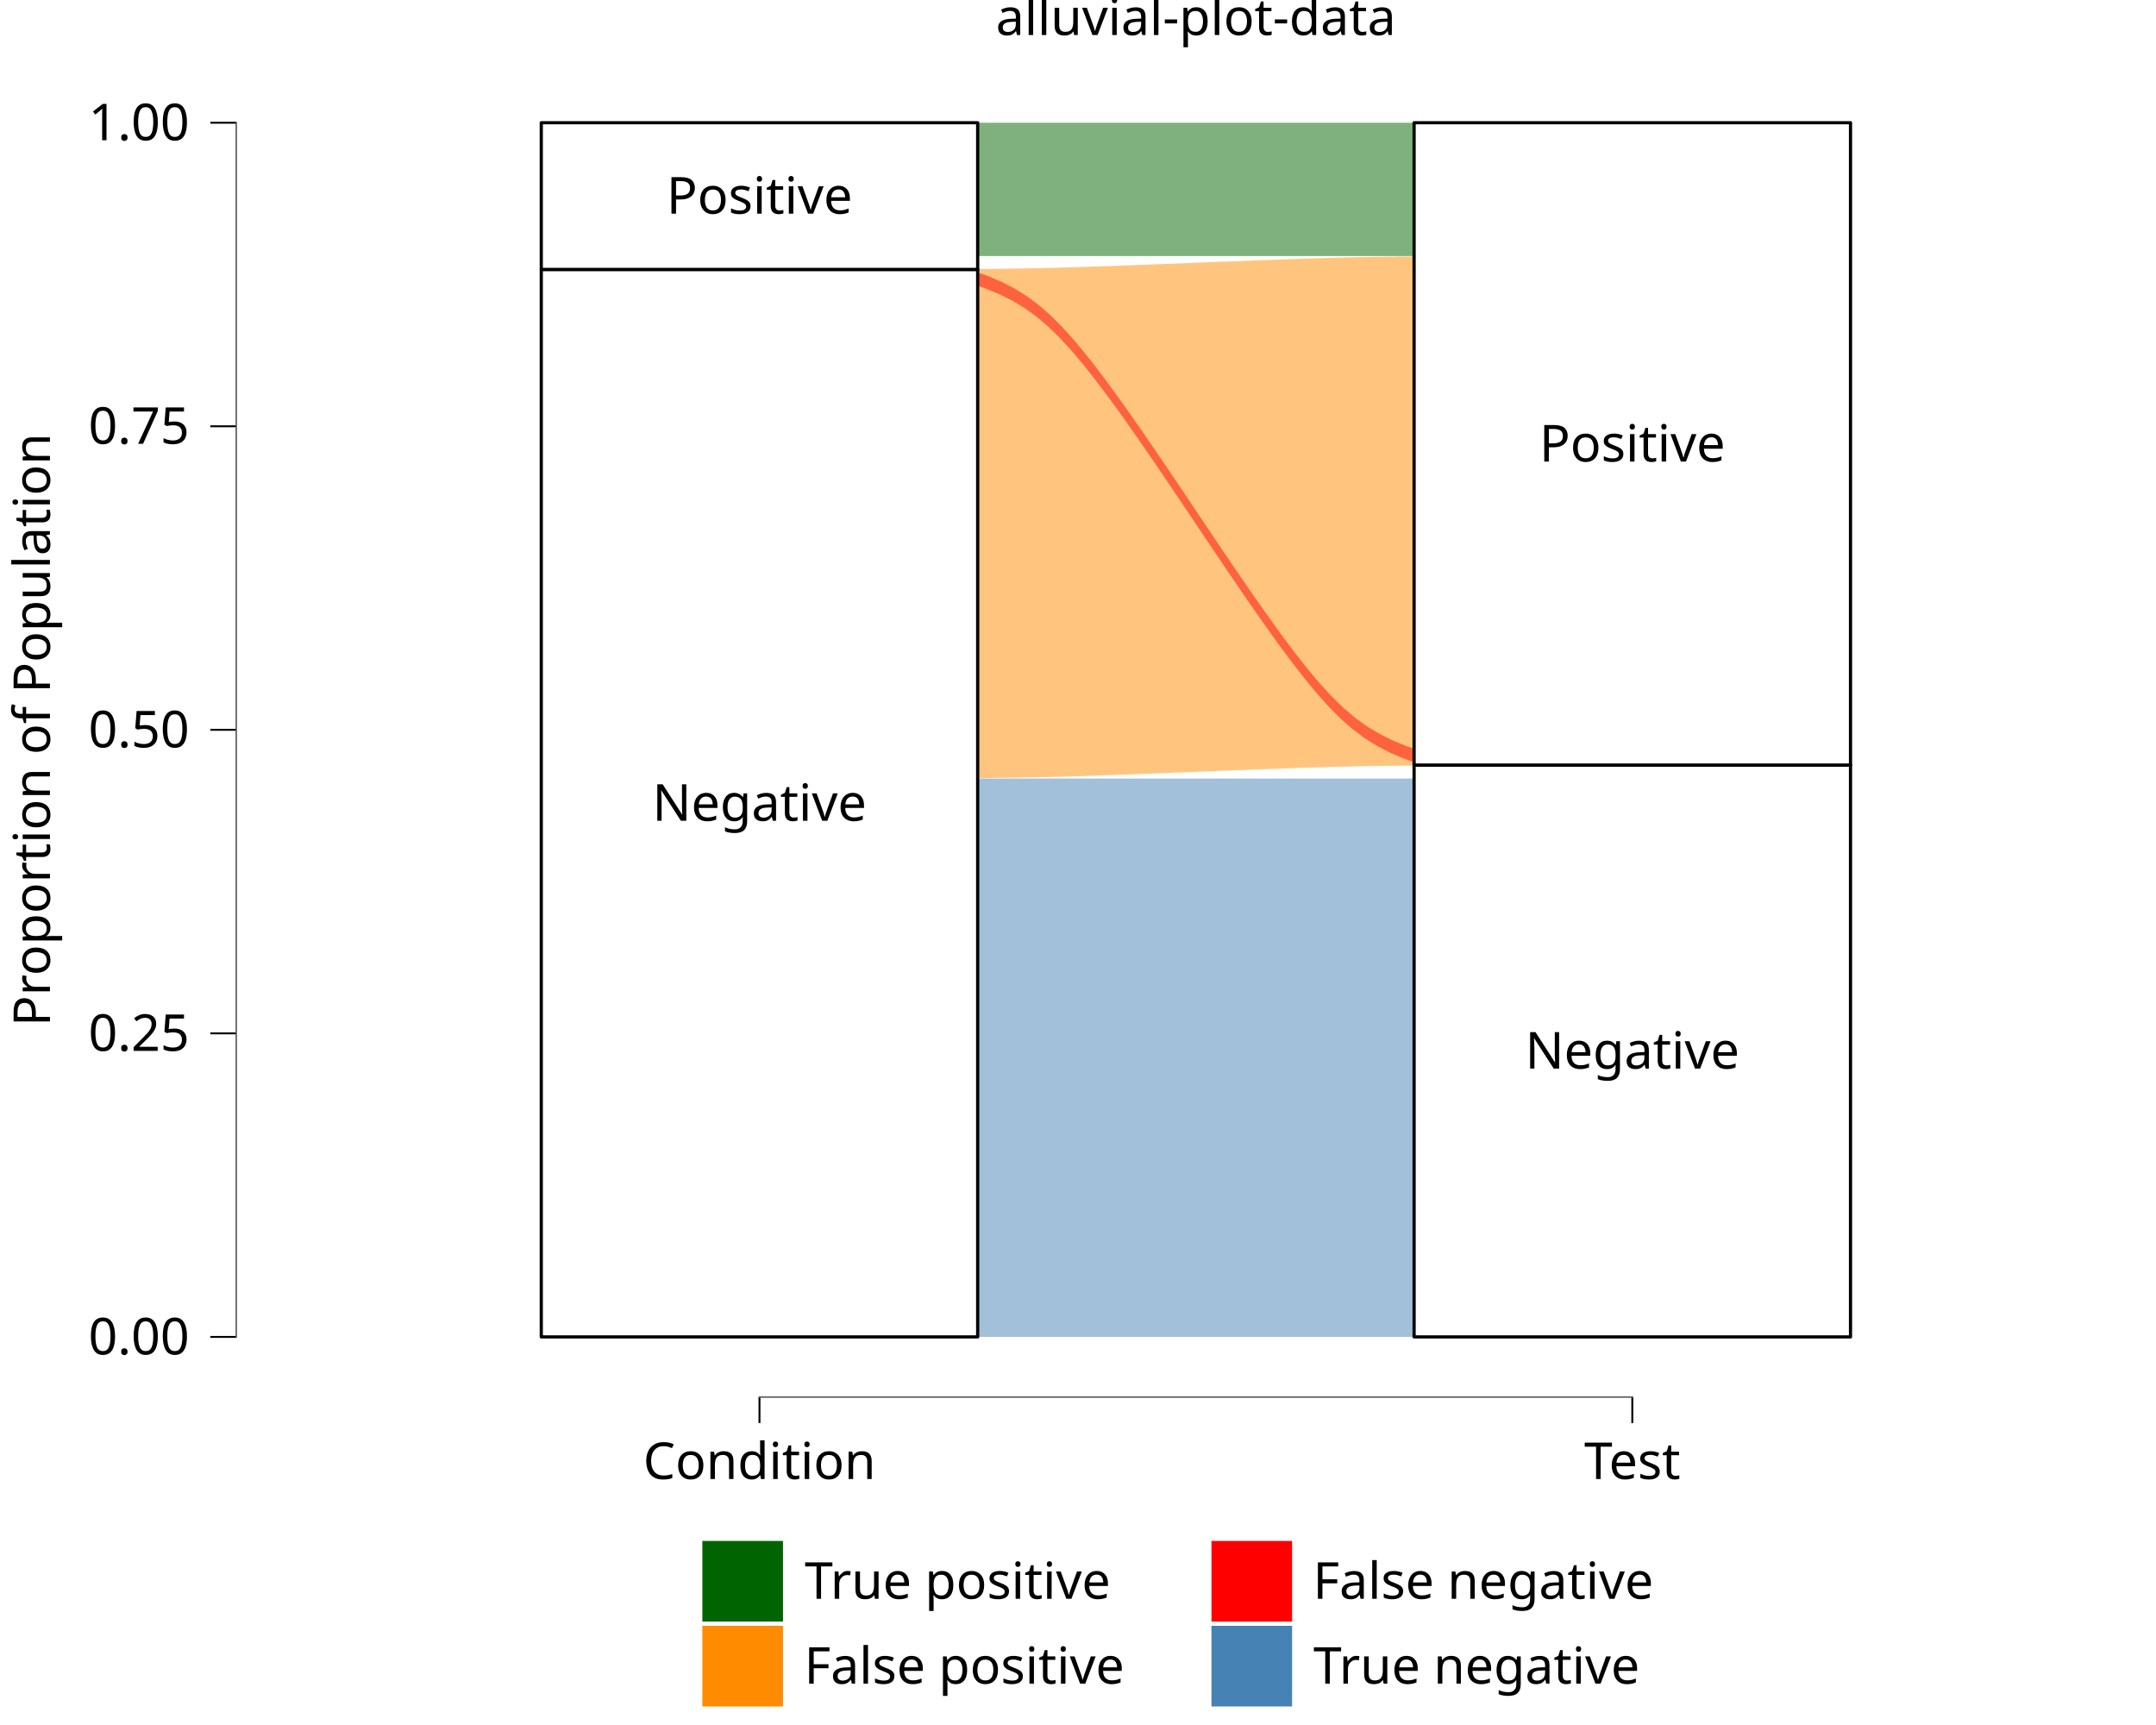
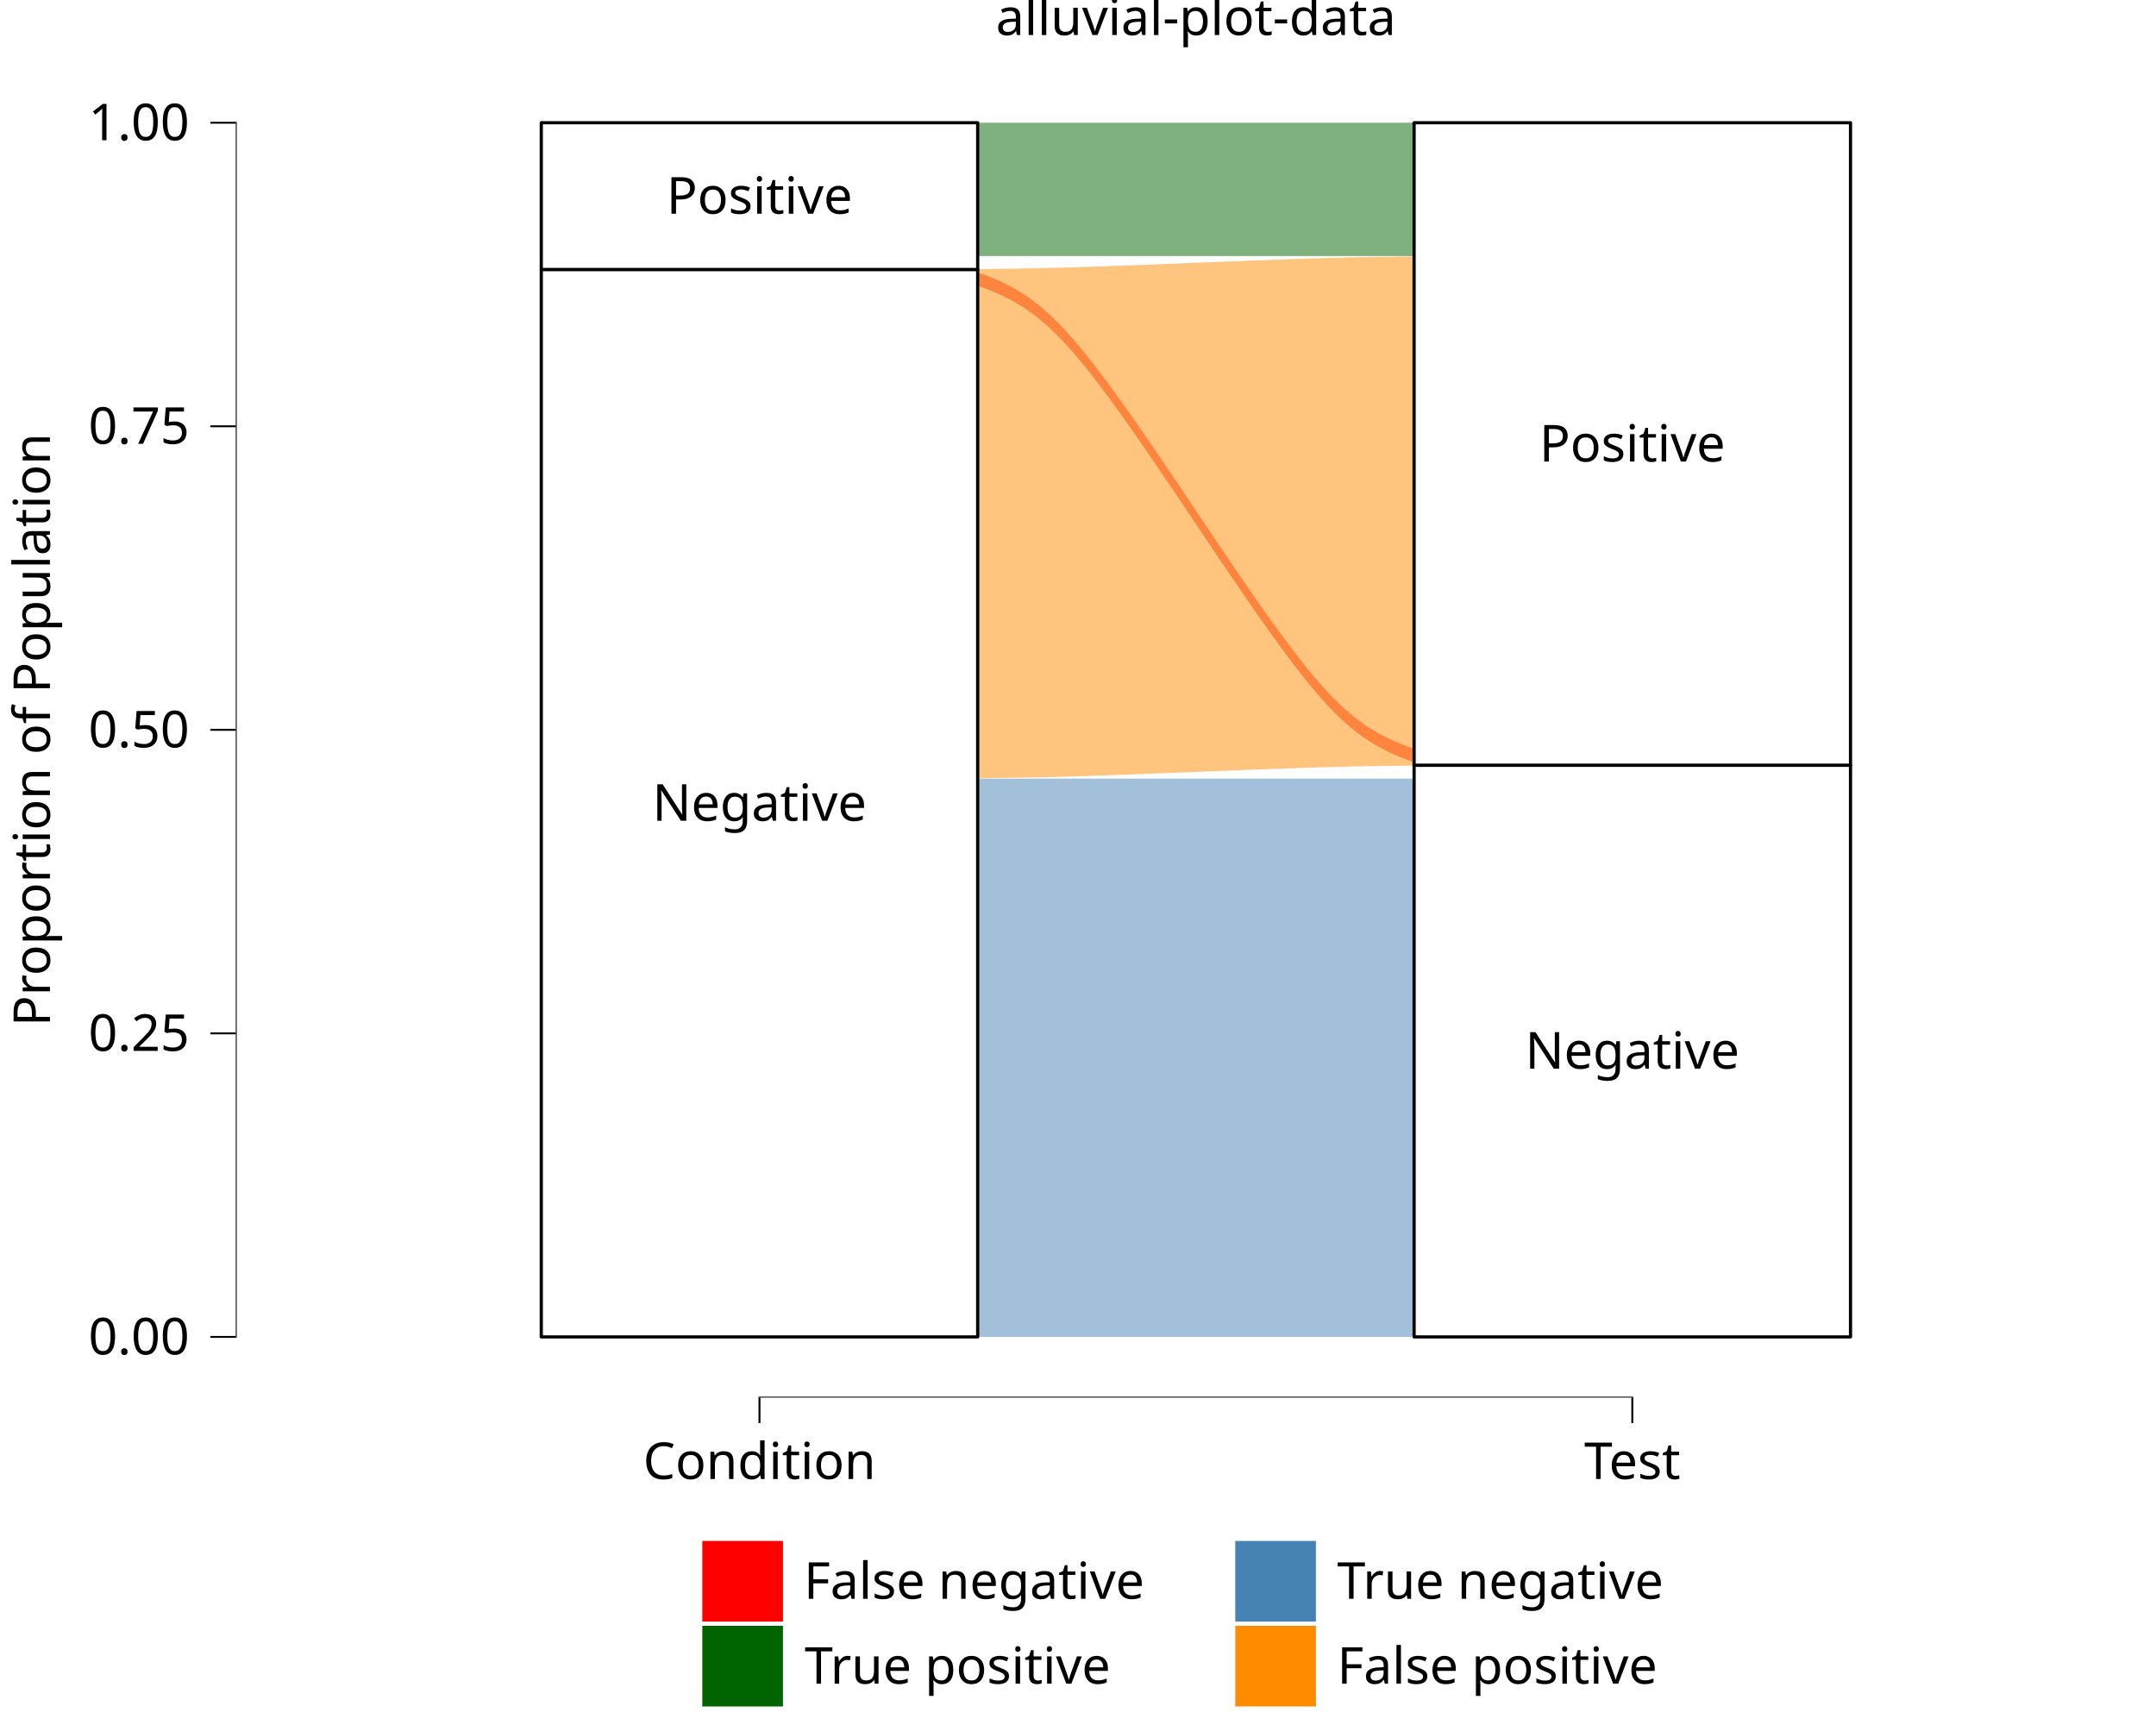
<svg xmlns="http://www.w3.org/2000/svg" class="svglite" data-engine-version="2.0" width="720.00pt" height="576.00pt" viewBox="0 0 720.00 576.00">
  <defs>
    <style type="text/css">
    .svglite line, .svglite polyline, .svglite polygon, .svglite path, .svglite rect, .svglite circle {
      fill: none;
      stroke: #000000;
      stroke-linecap: round;
      stroke-linejoin: round;
      stroke-miterlimit: 10.00;
    }
  </style>
  </defs>
  <rect width="100%" height="100%" style="stroke: none; fill: #FFFFFF;" />
  <defs>
    <clipPath id="cpMC4wMHw3MjAuMDB8MC4wMHw1NzYuMDA=">
      <rect x="0.00" y="0.00" width="720.00" height="576.00" />
    </clipPath>
  </defs>
  <g clip-path="url(#cpMC4wMHw3MjAuMDB8MC4wMHw1NzYuMDA=)">
    <rect x="-0" y="0.00" width="720.00" height="576.00" style="stroke-width: 10.67; stroke: none;" />
  </g>
  <defs>
    <clipPath id="cpNzguNzR8NzIwLjAwfDIwLjcxfDQ2Ni42OA==">
      <rect x="78.74" y="20.71" width="641.26" height="445.97" />
    </clipPath>
  </defs>
  <g clip-path="url(#cpNzguNzR8NzIwLjAwfDIwLjcxfDQ2Ni42OA==)">
    <rect x="78.74" y="20.71" width="641.26" height="445.97" style="stroke-width: 10.67; stroke: none;" />
+     <polygon points="205.05,89.98 302.21,89.98 302.30,89.99 302.90,90.07 304.35,90.27 306.84,90.65 310.32,91.27 314.57,92.15 319.29,93.29 324.17,94.68 328.99,96.31 333.60,98.20 337.97,100.37 342.11,102.85 346.08,105.70 349.97,108.99 353.87,112.78 357.87,117.14 358.89,118.32 361.70,121.68 364.60,125.32 367.61,129.23 370.73,133.42 373.97,137.88 377.31,142.59 380.77,147.54 384.32,152.70 387.96,158.04 391.67,163.53 395.42,169.10 399.20,174.73 402.98,180.36 406.73,185.95 410.44,191.44 414.09,196.79 417.65,201.97 421.12,206.95 424.47,211.68 427.72,216.16 430.85,220.37 433.87,224.31 436.78,227.97 439.60,231.36 439.85,231.66 443.89,236.16 447.81,240.10 451.69,243.50 455.63,246.46 459.72,249.02 464.03,251.26 468.58,253.22 473.36,254.92 478.24,256.37 483.03,257.57 487.43,258.51 491.12,259.19 493.87,259.64 495.57,259.88 496.35,259.97 496.53,259.99 496.53,259.99 593.69,259.99 593.69,255.51 496.53,255.51 496.44,255.50 495.84,255.43 494.39,255.23 491.90,254.84 488.42,254.22 484.17,253.34 479.45,252.21 474.57,250.82 469.75,249.18 465.14,247.29 460.77,245.13 456.63,242.64 452.66,239.79 448.77,236.51 444.87,232.71 440.87,228.35 439.85,227.17 437.04,223.81 434.14,220.17 431.13,216.26 428.01,212.07 424.77,207.61 421.43,202.90 417.97,197.95 414.41,192.79 410.78,187.45 407.07,181.97 403.32,176.39 399.54,170.76 395.76,165.13 392.01,159.54 388.30,154.05 384.65,148.70 381.09,143.52 377.62,138.55 374.27,133.81 371.02,129.33 367.89,125.12 364.87,121.18 361.96,117.52 359.14,114.13 358.89,113.83 354.85,109.33 350.93,105.40 347.05,101.99 343.11,99.03 339.02,96.47 334.71,94.23 330.16,92.27 325.38,90.57 320.50,89.12 315.71,87.92 311.31,86.98 307.62,86.30 304.87,85.86 303.17,85.62 302.39,85.52 302.21,85.50 302.21,85.50 205.05,85.50 " style="stroke-width: 1.07; stroke: none; fill: #FF0000; fill-opacity: 0.50;" />
    <polygon points="205.05,85.50 302.21,85.50 302.32,85.50 303.01,85.50 304.70,85.50 307.55,85.50 311.47,85.50 316.16,85.50 321.24,85.50 326.40,85.50 331.40,85.50 336.14,85.50 340.60,85.50 344.85,85.50 348.98,85.50 353.09,85.50 357.30,85.50 358.89,85.50 362.59,85.50 366.47,85.50 370.52,85.50 374.78,85.50 379.23,85.50 383.86,85.50 388.63,85.50 393.51,85.50 398.46,85.50 403.41,85.50 408.32,85.50 413.14,85.50 417.83,85.50 422.35,85.50 426.67,85.50 430.81,85.50 434.74,85.50 438.51,85.50 439.85,85.50 444.11,85.50 448.25,85.50 452.36,85.50 456.56,85.50 460.93,85.50 465.57,85.50 470.48,85.50 475.60,85.50 480.74,85.50 485.62,85.50 489.86,85.50 493.12,85.50 495.23,85.50 496.26,85.50 496.52,85.50 496.53,85.50 593.69,85.50 593.69,40.98 496.53,40.98 496.42,40.98 495.72,40.98 494.03,40.98 491.19,40.98 487.27,40.98 482.58,40.98 477.50,40.98 472.34,40.98 467.34,40.98 462.60,40.98 458.14,40.98 453.89,40.98 449.76,40.98 445.64,40.98 441.44,40.98 439.85,40.98 436.15,40.98 432.27,40.98 428.22,40.98 423.96,40.98 419.51,40.98 414.88,40.98 410.11,40.98 405.23,40.98 400.28,40.98 395.33,40.98 390.41,40.98 385.60,40.98 380.91,40.98 376.39,40.98 372.06,40.98 367.93,40.98 364.00,40.98 360.23,40.98 358.89,40.98 354.62,40.98 350.49,40.98 346.38,40.98 342.18,40.98 337.81,40.98 333.17,40.98 328.26,40.98 323.14,40.98 318.00,40.98 313.12,40.98 308.88,40.98 305.62,40.98 303.51,40.98 302.48,40.98 302.21,40.98 302.21,40.98 205.05,40.98 " style="stroke-width: 1.07; stroke: none; fill: #006400; fill-opacity: 0.50;" />
-     <polygon points="205.05,259.96 302.21,259.96 302.32,259.96 303.01,259.96 304.70,259.95 307.55,259.94 311.47,259.92 316.15,259.90 321.24,259.86 326.40,259.82 331.40,259.77 336.13,259.71 340.60,259.65 344.85,259.57 348.98,259.48 353.09,259.38 357.30,259.26 358.89,259.22 362.59,259.10 366.46,258.97 370.52,258.82 374.77,258.67 379.22,258.50 383.85,258.33 388.62,258.14 393.50,257.95 398.44,257.76 403.40,257.56 408.31,257.37 413.12,257.18 417.81,257.01 422.32,256.83 426.65,256.68 430.78,256.53 434.72,256.39 438.49,256.27 439.85,256.23 444.11,256.10 448.25,256.00 452.36,255.90 456.56,255.82 460.93,255.75 465.57,255.69 470.48,255.64 475.59,255.60 480.74,255.56 485.62,255.53 489.86,255.51 493.12,255.49 495.23,255.49 496.26,255.48 496.52,255.48 496.53,255.48 593.69,255.48 593.69,85.50 496.53,85.50 496.42,85.50 495.73,85.50 494.04,85.50 491.19,85.52 487.27,85.54 482.59,85.56 477.50,85.60 472.34,85.64 467.34,85.69 462.61,85.74 458.14,85.81 453.89,85.88 449.76,85.97 445.65,86.07 441.44,86.19 439.85,86.24 436.15,86.36 432.28,86.49 428.22,86.63 423.97,86.79 419.52,86.95 414.89,87.13 410.12,87.31 405.24,87.50 400.30,87.70 395.34,87.89 390.43,88.09 385.61,88.27 380.93,88.45 376.41,88.62 372.09,88.78 367.96,88.93 364.02,89.06 360.25,89.19 358.89,89.23 354.62,89.35 350.49,89.46 346.38,89.55 342.18,89.63 337.81,89.70 333.17,89.76 328.26,89.81 323.14,89.86 318.00,89.90 313.12,89.93 308.88,89.95 305.62,89.96 303.51,89.97 302.48,89.97 302.21,89.97 302.21,89.97 205.05,89.97 " style="stroke-width: 1.07; stroke: none; fill: #FF8C00; fill-opacity: 0.50;" />
-     <polygon points="205.05,89.97 302.21,89.97 302.30,89.98 302.90,90.06 304.35,90.26 306.84,90.65 310.32,91.27 314.57,92.14 319.29,93.28 324.17,94.67 328.99,96.30 333.60,98.19 337.97,100.36 342.11,102.84 346.08,105.69 349.97,108.98 353.87,112.77 357.87,117.13 358.89,118.31 361.70,121.67 364.60,125.31 367.61,129.22 370.73,133.41 373.97,137.86 377.31,142.58 380.77,147.53 384.33,152.69 387.96,158.03 391.67,163.51 395.42,169.09 399.20,174.71 402.98,180.35 406.73,185.93 410.44,191.42 414.09,196.77 417.65,201.95 421.12,206.92 424.48,211.66 427.72,216.14 430.85,220.35 433.87,224.29 436.78,227.95 439.60,231.34 439.85,231.63 443.89,236.13 447.81,240.07 451.69,243.47 455.63,246.43 459.72,248.99 464.03,251.23 468.58,253.19 473.36,254.89 478.24,256.34 483.03,257.54 487.43,258.48 491.12,259.16 493.87,259.60 495.57,259.84 496.35,259.94 496.53,259.96 496.53,259.96 593.69,259.96 593.69,255.48 496.53,255.48 496.44,255.47 495.84,255.40 494.39,255.20 491.90,254.81 488.42,254.19 484.17,253.31 479.45,252.18 474.57,250.79 469.75,249.15 465.14,247.27 460.77,245.10 456.63,242.62 452.66,239.77 448.77,236.48 444.87,232.68 440.87,228.33 439.85,227.15 437.04,223.78 434.14,220.15 431.13,216.24 428.01,212.05 424.77,207.59 421.42,202.88 417.97,197.93 414.41,192.77 410.77,187.43 407.07,181.95 403.32,176.37 399.54,170.74 395.76,165.11 392.01,159.53 388.30,154.04 384.65,148.68 381.09,143.50 377.62,138.53 374.26,133.80 371.02,129.32 367.89,125.11 364.87,121.17 361.96,117.51 359.14,114.12 358.89,113.83 354.85,109.32 350.93,105.39 347.05,101.98 343.11,99.03 339.02,96.46 334.71,94.22 330.16,92.27 325.38,90.57 320.50,89.12 315.71,87.92 311.31,86.98 307.62,86.30 304.87,85.85 303.17,85.61 302.39,85.51 302.21,85.50 302.21,85.50 205.05,85.50 " style="stroke-width: 1.07; stroke: none; fill: #FF0000; fill-opacity: 0.50;" />
-     <polygon points="205.05,446.41 302.21,446.41 302.32,446.41 303.01,446.41 304.70,446.41 307.55,446.41 311.47,446.41 316.16,446.41 321.24,446.41 326.40,446.41 331.40,446.41 336.14,446.41 340.60,446.41 344.85,446.41 348.98,446.41 353.09,446.41 357.30,446.41 358.89,446.41 362.59,446.41 366.47,446.41 370.52,446.41 374.78,446.41 379.23,446.41 383.86,446.41 388.63,446.41 393.51,446.41 398.46,446.41 403.41,446.41 408.32,446.41 413.14,446.41 417.83,446.41 422.35,446.41 426.67,446.41 430.81,446.41 434.74,446.41 438.51,446.41 439.85,446.41 444.11,446.41 448.25,446.41 452.36,446.41 456.56,446.41 460.93,446.41 465.57,446.41 470.48,446.41 475.60,446.41 480.74,446.41 485.62,446.41 489.86,446.41 493.12,446.41 495.23,446.41 496.26,446.41 496.52,446.41 496.53,446.41 593.69,446.41 593.69,259.96 496.53,259.96 496.42,259.96 495.72,259.96 494.03,259.96 491.19,259.96 487.27,259.96 482.58,259.96 477.50,259.96 472.34,259.96 467.34,259.96 462.60,259.96 458.14,259.96 453.89,259.96 449.76,259.96 445.64,259.96 441.44,259.96 439.85,259.96 436.15,259.96 432.27,259.96 428.22,259.96 423.96,259.96 419.51,259.96 414.88,259.96 410.11,259.96 405.23,259.96 400.28,259.96 395.33,259.96 390.41,259.96 385.60,259.96 380.91,259.96 376.39,259.96 372.06,259.96 367.93,259.96 364.00,259.96 360.23,259.96 358.89,259.96 354.62,259.96 350.49,259.96 346.38,259.96 342.18,259.96 337.81,259.96 333.17,259.96 328.26,259.96 323.14,259.96 318.00,259.96 313.12,259.96 308.88,259.96 305.62,259.96 303.51,259.96 302.48,259.96 302.21,259.96 302.21,259.96 205.05,259.96 " style="stroke-width: 1.07; stroke: none; fill: #4682B4; fill-opacity: 0.50;" />
-     <polygon points="180.76,89.97 326.50,89.97 326.50,446.41 180.76,446.41 180.76,89.97 " style="stroke-width: 1.07; stroke-linecap: butt; fill: #FFFFFF;" />
-     <polygon points="180.76,40.98 326.50,40.98 326.50,89.97 180.76,89.97 180.76,40.98 " style="stroke-width: 1.07; stroke-linecap: butt; fill: #FFFFFF;" />
-     <polygon points="472.24,255.48 617.98,255.48 617.98,446.41 472.24,446.41 472.24,255.48 " style="stroke-width: 1.07; stroke-linecap: butt; fill: #FFFFFF;" />
-     <polygon points="472.24,40.98 617.98,40.98 617.98,255.48 472.24,255.48 472.24,40.98 " style="stroke-width: 1.07; stroke-linecap: butt; fill: #FFFFFF;" />
+     <polygon points="205.05,446.41 302.21,446.41 302.32,446.41 303.01,446.41 304.70,446.41 307.55,446.41 311.47,446.41 316.16,446.41 321.24,446.41 326.40,446.41 331.40,446.41 336.14,446.41 340.60,446.41 344.85,446.41 348.98,446.41 353.09,446.41 357.30,446.41 358.89,446.41 362.59,446.41 366.47,446.41 370.52,446.41 374.78,446.41 379.23,446.41 383.86,446.41 388.63,446.41 393.51,446.41 398.46,446.41 403.41,446.41 408.32,446.41 413.14,446.41 417.83,446.41 422.35,446.41 426.67,446.41 430.81,446.41 434.74,446.41 438.51,446.41 439.85,446.41 444.11,446.41 448.25,446.41 452.36,446.41 456.56,446.41 460.93,446.41 465.57,446.41 470.48,446.41 475.60,446.41 480.74,446.41 485.62,446.41 489.86,446.41 493.12,446.41 495.23,446.41 496.26,446.41 496.52,446.41 496.53,446.41 593.69,446.41 593.69,259.99 496.53,259.99 496.42,259.99 495.72,259.99 494.03,259.99 491.19,259.99 487.27,259.99 482.58,259.99 477.50,259.99 472.34,259.99 467.34,259.99 462.60,259.99 458.14,259.99 453.89,259.99 449.76,259.99 445.64,259.99 441.44,259.99 439.85,259.99 436.15,259.99 432.27,259.99 428.22,259.99 423.96,259.99 419.51,259.99 414.88,259.99 410.11,259.99 405.23,259.99 400.28,259.99 395.33,259.99 390.41,259.99 385.60,259.99 380.91,259.99 376.39,259.99 372.06,259.99 367.93,259.99 364.00,259.99 360.23,259.99 358.89,259.99 354.62,259.99 350.49,259.99 346.38,259.99 342.18,259.99 337.81,259.99 333.17,259.99 328.26,259.99 323.14,259.99 318.00,259.99 313.12,259.99 308.88,259.99 305.62,259.99 303.51,259.99 302.48,259.99 302.21,259.99 302.21,259.99 205.05,259.99 " style="stroke-width: 1.07; stroke: none; fill: #4682B4; fill-opacity: 0.50;" />
+     <polygon points="205.05,259.99 302.21,259.99 302.32,259.99 303.01,259.99 304.70,259.99 307.55,259.97 311.47,259.95 316.15,259.93 321.24,259.89 326.40,259.85 331.40,259.80 336.13,259.75 340.60,259.68 344.85,259.60 348.98,259.52 353.09,259.41 357.30,259.30 358.89,259.25 362.59,259.13 366.46,259.00 370.52,258.86 374.77,258.70 379.22,258.53 383.85,258.36 388.62,258.17 393.50,257.98 398.44,257.79 403.40,257.59 408.31,257.40 413.12,257.21 417.81,257.03 422.32,256.86 426.65,256.70 430.78,256.56 434.72,256.42 438.49,256.30 439.85,256.26 444.11,256.13 448.25,256.02 452.36,255.93 456.56,255.85 460.93,255.78 465.57,255.72 470.48,255.67 475.59,255.62 480.74,255.59 485.62,255.56 489.86,255.54 493.12,255.52 495.23,255.51 496.26,255.51 496.52,255.51 496.53,255.51 593.69,255.51 593.69,85.50 496.53,85.50 496.42,85.50 495.73,85.50 494.04,85.51 491.19,85.52 487.27,85.54 482.59,85.56 477.50,85.60 472.34,85.64 467.34,85.69 462.61,85.75 458.14,85.81 453.89,85.89 449.76,85.98 445.65,86.08 441.44,86.20 439.85,86.25 436.15,86.36 432.28,86.49 428.22,86.64 423.97,86.79 419.52,86.96 414.89,87.13 410.12,87.32 405.24,87.51 400.30,87.70 395.34,87.90 390.43,88.09 385.61,88.28 380.93,88.46 376.41,88.63 372.09,88.79 367.96,88.94 364.02,89.07 360.25,89.19 358.89,89.24 354.62,89.36 350.49,89.47 346.38,89.56 342.18,89.64 337.81,89.71 333.17,89.77 328.26,89.82 323.14,89.87 318.00,89.90 313.12,89.93 308.88,89.96 305.62,89.97 303.51,89.98 302.48,89.98 302.21,89.98 302.21,89.98 205.05,89.98 " style="stroke-width: 1.07; stroke: none; fill: #FF8C00; fill-opacity: 0.50;" />
+     <polygon points="180.76,89.98 326.50,89.98 326.50,446.41 180.76,446.41 180.76,89.98 " style="stroke-width: 1.07; stroke-linecap: butt; fill: #FFFFFF;" />
+     <polygon points="180.76,40.98 326.50,40.98 326.50,89.98 180.76,89.98 180.76,40.98 " style="stroke-width: 1.07; stroke-linecap: butt; fill: #FFFFFF;" />
+     <polygon points="472.24,255.51 617.98,255.51 617.98,446.41 472.24,446.41 472.24,255.51 " style="stroke-width: 1.07; stroke-linecap: butt; fill: #FFFFFF;" />
+     <polygon points="472.24,40.98 617.98,40.98 617.98,255.51 472.24,255.51 472.24,40.98 " style="stroke-width: 1.07; stroke-linecap: butt; fill: #FFFFFF;" />
    <text x="253.63" y="274.07" text-anchor="middle" style="font-size: 17.07px; font-family: sans;" textLength="67.39px" lengthAdjust="spacingAndGlyphs">Negative</text>
-     <text x="253.63" y="71.35" text-anchor="middle" style="font-size: 17.07px; font-family: sans;" textLength="59.79px" lengthAdjust="spacingAndGlyphs">Positive</text>
-     <text x="545.11" y="356.82" text-anchor="middle" style="font-size: 17.07px; font-family: sans;" textLength="67.39px" lengthAdjust="spacingAndGlyphs">Negative</text>
-     <text x="545.11" y="154.11" text-anchor="middle" style="font-size: 17.07px; font-family: sans;" textLength="59.79px" lengthAdjust="spacingAndGlyphs">Positive</text>
+     <text x="253.63" y="71.36" text-anchor="middle" style="font-size: 17.07px; font-family: sans;" textLength="59.79px" lengthAdjust="spacingAndGlyphs">Positive</text>
+     <text x="545.11" y="356.83" text-anchor="middle" style="font-size: 17.07px; font-family: sans;" textLength="67.39px" lengthAdjust="spacingAndGlyphs">Negative</text>
+     <text x="545.11" y="154.12" text-anchor="middle" style="font-size: 17.07px; font-family: sans;" textLength="59.79px" lengthAdjust="spacingAndGlyphs">Positive</text>
    <line x1="253.31" y1="466.68" x2="545.43" y2="466.68" style="stroke-width: 0.64; stroke-linecap: butt;" />
    <line x1="78.74" y1="446.73" x2="78.74" y2="40.66" style="stroke-width: 0.64; stroke-linecap: butt;" />
    <rect x="78.74" y="20.71" width="641.26" height="445.97" style="stroke-width: 0.00; stroke: none;" />
  </g>
  <g clip-path="url(#cpMC4wMHw3MjAuMDB8MC4wMHw1NzYuMDA=)">
    <polyline points="78.74,466.68 78.74,20.71 " style="stroke-width: 0.00; stroke: none; stroke-linecap: butt;" />
    <text x="63.26" y="452.26" text-anchor="end" style="font-size: 17.00px; font-family: sans;" textLength="33.09px" lengthAdjust="spacingAndGlyphs">0.00</text>
    <text x="63.26" y="350.90" text-anchor="end" style="font-size: 17.00px; font-family: sans;" textLength="33.09px" lengthAdjust="spacingAndGlyphs">0.25</text>
    <text x="63.26" y="249.55" text-anchor="end" style="font-size: 17.00px; font-family: sans;" textLength="33.09px" lengthAdjust="spacingAndGlyphs">0.50</text>
    <text x="63.26" y="148.19" text-anchor="end" style="font-size: 17.00px; font-family: sans;" textLength="33.09px" lengthAdjust="spacingAndGlyphs">0.75</text>
    <text x="63.26" y="46.83" text-anchor="end" style="font-size: 17.00px; font-family: sans;" textLength="33.09px" lengthAdjust="spacingAndGlyphs">1.00</text>
    <polyline points="70.24,446.41 78.74,446.41 " style="stroke-width: 0.64; stroke-linecap: butt;" />
    <polyline points="70.24,345.05 78.74,345.05 " style="stroke-width: 0.64; stroke-linecap: butt;" />
    <polyline points="70.24,243.70 78.74,243.70 " style="stroke-width: 0.64; stroke-linecap: butt;" />
    <polyline points="70.24,142.34 78.74,142.34 " style="stroke-width: 0.64; stroke-linecap: butt;" />
    <polyline points="70.24,40.98 78.74,40.98 " style="stroke-width: 0.64; stroke-linecap: butt;" />
    <polyline points="78.74,466.68 720.00,466.68 " style="stroke-width: 0.00; stroke: none; stroke-linecap: butt;" />
    <polyline points="253.63,475.19 253.63,466.68 " style="stroke-width: 0.64; stroke-linecap: butt;" />
    <polyline points="545.11,475.19 545.11,466.68 " style="stroke-width: 0.64; stroke-linecap: butt;" />
    <text x="253.63" y="493.86" text-anchor="middle" style="font-size: 17.00px; font-family: sans;" textLength="71.83px" lengthAdjust="spacingAndGlyphs">Condition</text>
    <text x="545.11" y="493.86" text-anchor="middle" style="font-size: 17.00px; font-family: sans;" textLength="33.07px" lengthAdjust="spacingAndGlyphs">Test</text>
    <text transform="translate(16.68,243.70) rotate(-90)" text-anchor="middle" style="font-size: 17.00px; font-family: sans;" textLength="182.41px" lengthAdjust="spacingAndGlyphs">Proportion of Population</text>
-     <rect x="219.89" y="508.35" width="358.96" height="67.65" style="stroke-width: 0.75; stroke: none;" />
-     <rect x="219.89" y="508.35" width="358.96" height="67.65" style="stroke-width: 10.67; stroke: none;" />
-     <rect x="233.84" y="513.83" width="28.35" height="28.35" style="stroke-width: 10.67; stroke: none;" />
-     <rect x="234.55" y="514.54" width="26.93" height="26.93" style="stroke-width: 1.07; stroke: none; stroke-linecap: butt; stroke-linejoin: miter; fill: #006400;" />
-     <rect x="233.84" y="542.17" width="28.35" height="28.35" style="stroke-width: 10.67; stroke: none;" />
-     <rect x="234.55" y="542.88" width="26.93" height="26.93" style="stroke-width: 1.07; stroke: none; stroke-linecap: butt; stroke-linejoin: miter; fill: #FF8C00;" />
-     <rect x="403.86" y="513.83" width="28.35" height="28.35" style="stroke-width: 10.67; stroke: none;" />
-     <rect x="404.57" y="514.54" width="26.93" height="26.93" style="stroke-width: 1.07; stroke: none; stroke-linecap: butt; stroke-linejoin: miter; fill: #FF0000;" />
-     <rect x="403.86" y="542.17" width="28.35" height="28.35" style="stroke-width: 10.67; stroke: none;" />
-     <rect x="404.57" y="542.88" width="26.93" height="26.93" style="stroke-width: 1.07; stroke: none; stroke-linecap: butt; stroke-linejoin: miter; fill: #4682B4;" />
-     <text x="268.71" y="533.85" style="font-size: 17.00px; font-family: sans;" textLength="97.33px" lengthAdjust="spacingAndGlyphs">True positive</text>
-     <text x="268.57" y="562.20" style="font-size: 17.00px; font-family: sans;" textLength="103.95px" lengthAdjust="spacingAndGlyphs">False positive</text>
-     <text x="438.46" y="533.85" style="font-size: 17.00px; font-family: sans;" textLength="110.58px" lengthAdjust="spacingAndGlyphs">False negative</text>
-     <text x="438.60" y="562.20" style="font-size: 17.00px; font-family: sans;" textLength="103.96px" lengthAdjust="spacingAndGlyphs">True negative</text>
+     <rect x="219.89" y="508.35" width="358.97" height="67.65" style="stroke-width: 0.75; stroke: none;" />
+     <rect x="219.89" y="508.35" width="358.97" height="67.65" style="stroke-width: 10.67; stroke: none;" />
+     <rect x="233.83" y="513.83" width="28.35" height="28.35" style="stroke-width: 10.67; stroke: none;" />
+     <rect x="234.54" y="514.54" width="26.93" height="26.93" style="stroke-width: 1.07; stroke: none; stroke-linecap: butt; stroke-linejoin: miter; fill: #FF0000;" />
+     <rect x="233.83" y="542.17" width="28.35" height="28.35" style="stroke-width: 10.67; stroke: none;" />
+     <rect x="234.54" y="542.88" width="26.93" height="26.93" style="stroke-width: 1.07; stroke: none; stroke-linecap: butt; stroke-linejoin: miter; fill: #006400;" />
+     <rect x="411.81" y="513.83" width="28.35" height="28.35" style="stroke-width: 10.67; stroke: none;" />
+     <rect x="412.52" y="514.54" width="26.93" height="26.93" style="stroke-width: 1.07; stroke: none; stroke-linecap: butt; stroke-linejoin: miter; fill: #4682B4;" />
+     <rect x="411.81" y="542.17" width="28.35" height="28.35" style="stroke-width: 10.67; stroke: none;" />
+     <rect x="412.52" y="542.88" width="26.93" height="26.93" style="stroke-width: 1.07; stroke: none; stroke-linecap: butt; stroke-linejoin: miter; fill: #FF8C00;" />
+     <text x="268.44" y="533.85" style="font-size: 17.00px; font-family: sans;" textLength="110.58px" lengthAdjust="spacingAndGlyphs">False negative</text>
+     <text x="268.70" y="562.20" style="font-size: 17.00px; font-family: sans;" textLength="97.33px" lengthAdjust="spacingAndGlyphs">True positive</text>
+     <text x="446.55" y="533.85" style="font-size: 17.00px; font-family: sans;" textLength="103.96px" lengthAdjust="spacingAndGlyphs">True negative</text>
+     <text x="446.55" y="562.20" style="font-size: 17.00px; font-family: sans;" textLength="103.95px" lengthAdjust="spacingAndGlyphs">False positive</text>
    <text x="399.37" y="11.70" text-anchor="middle" style="font-size: 17.00px; font-family: sans;" textLength="123.79px" lengthAdjust="spacingAndGlyphs">alluvial-plot-data</text>
  </g>
</svg>
